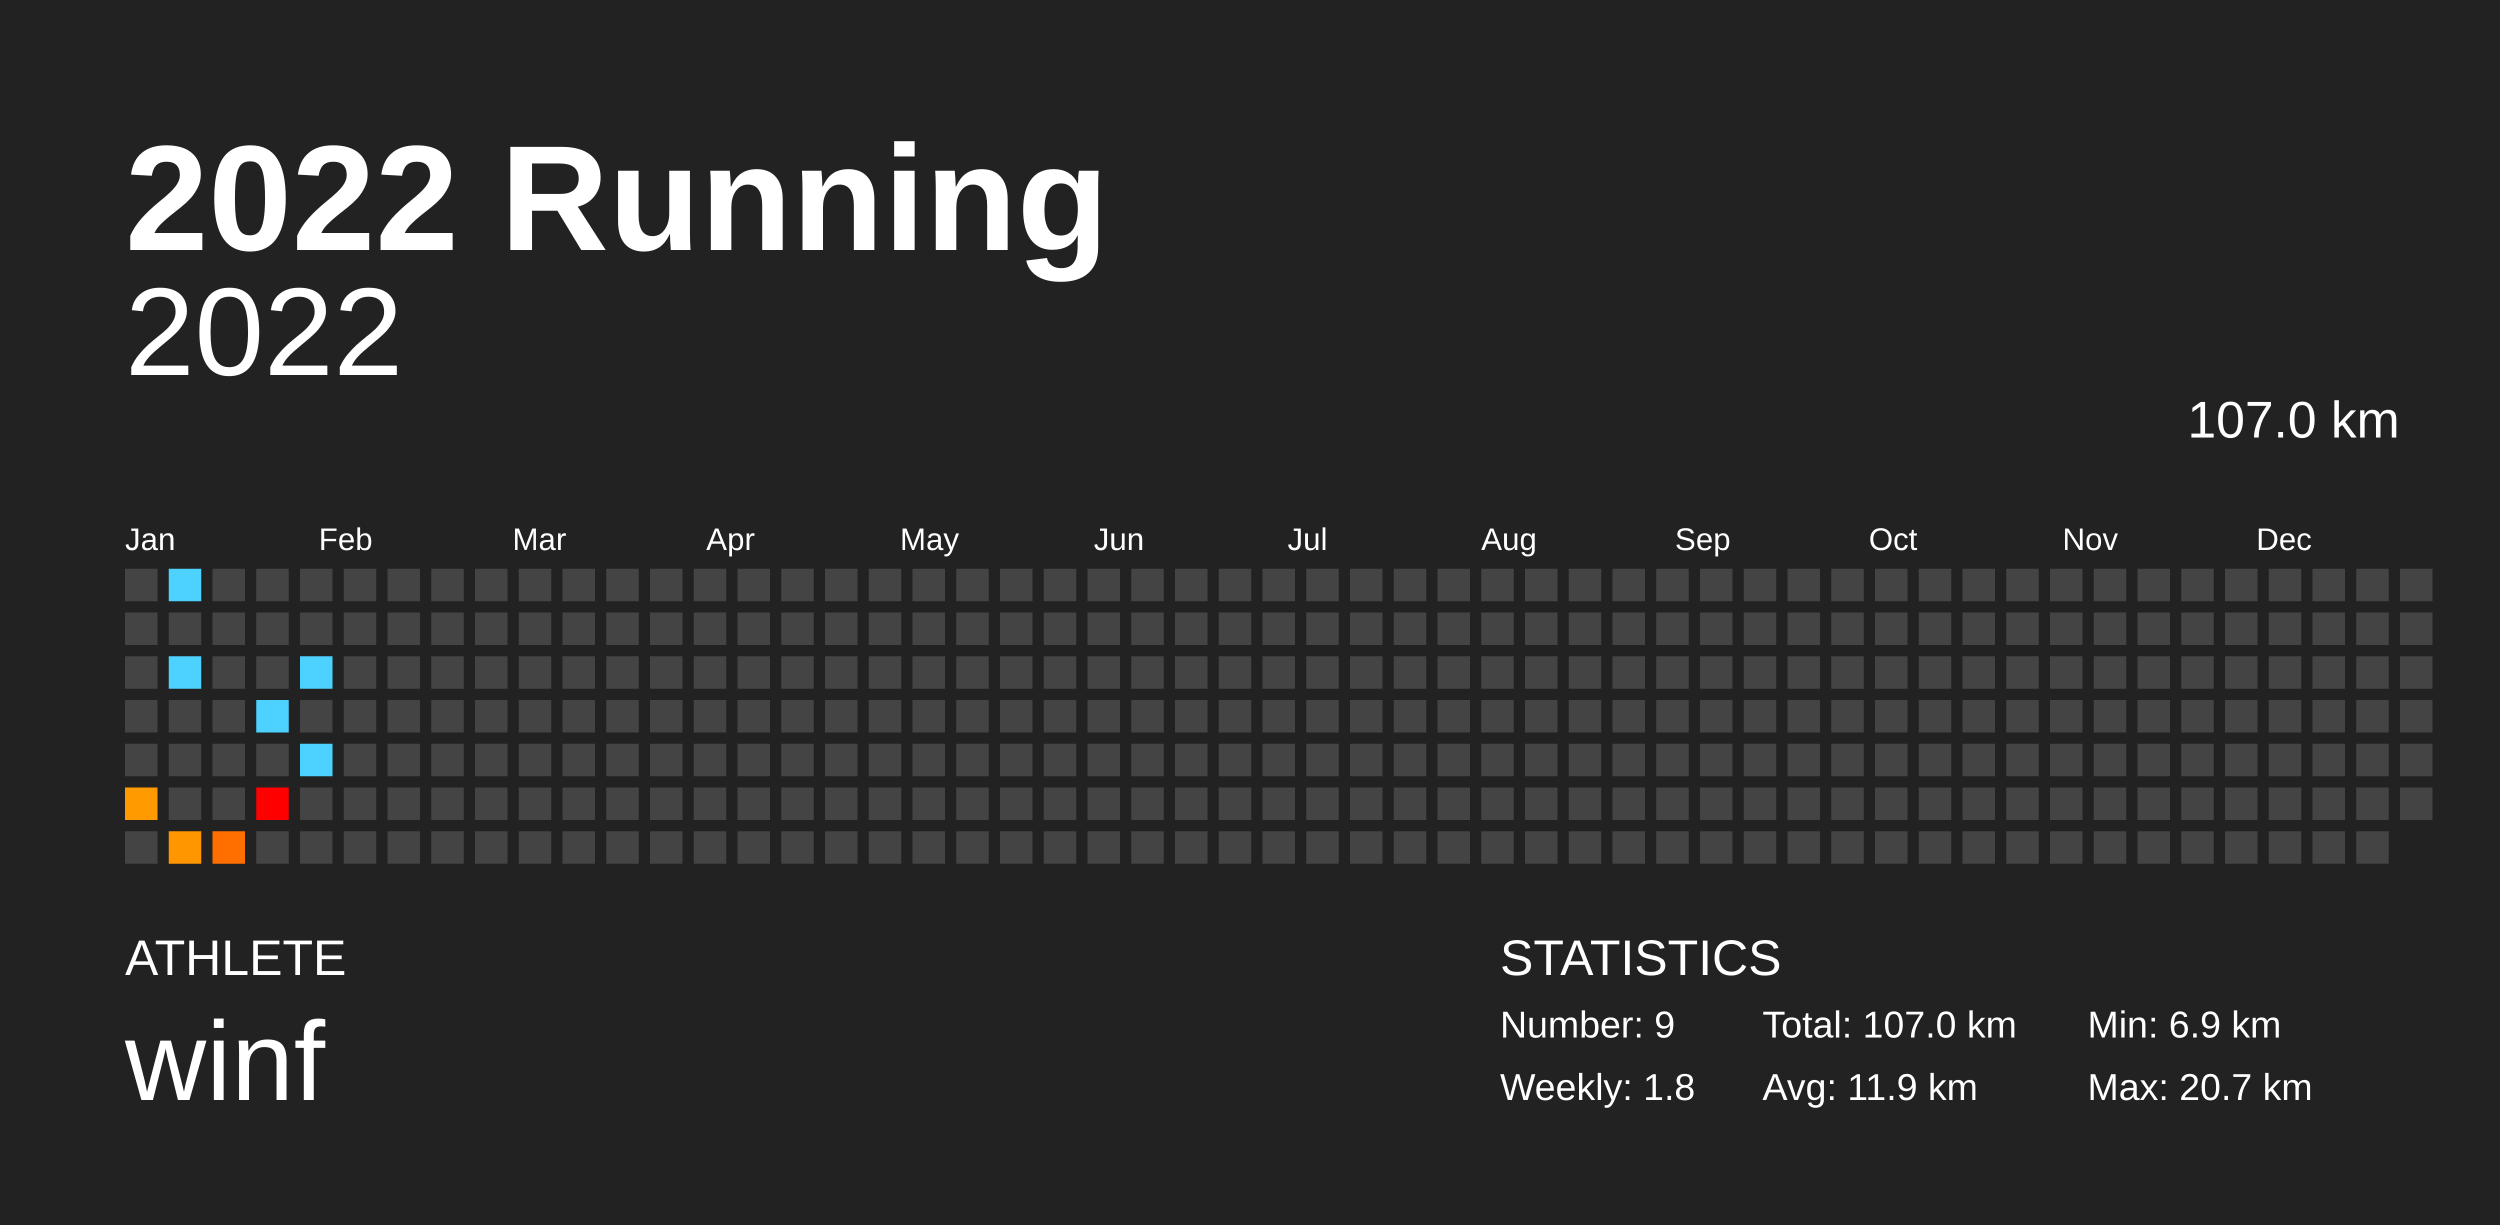
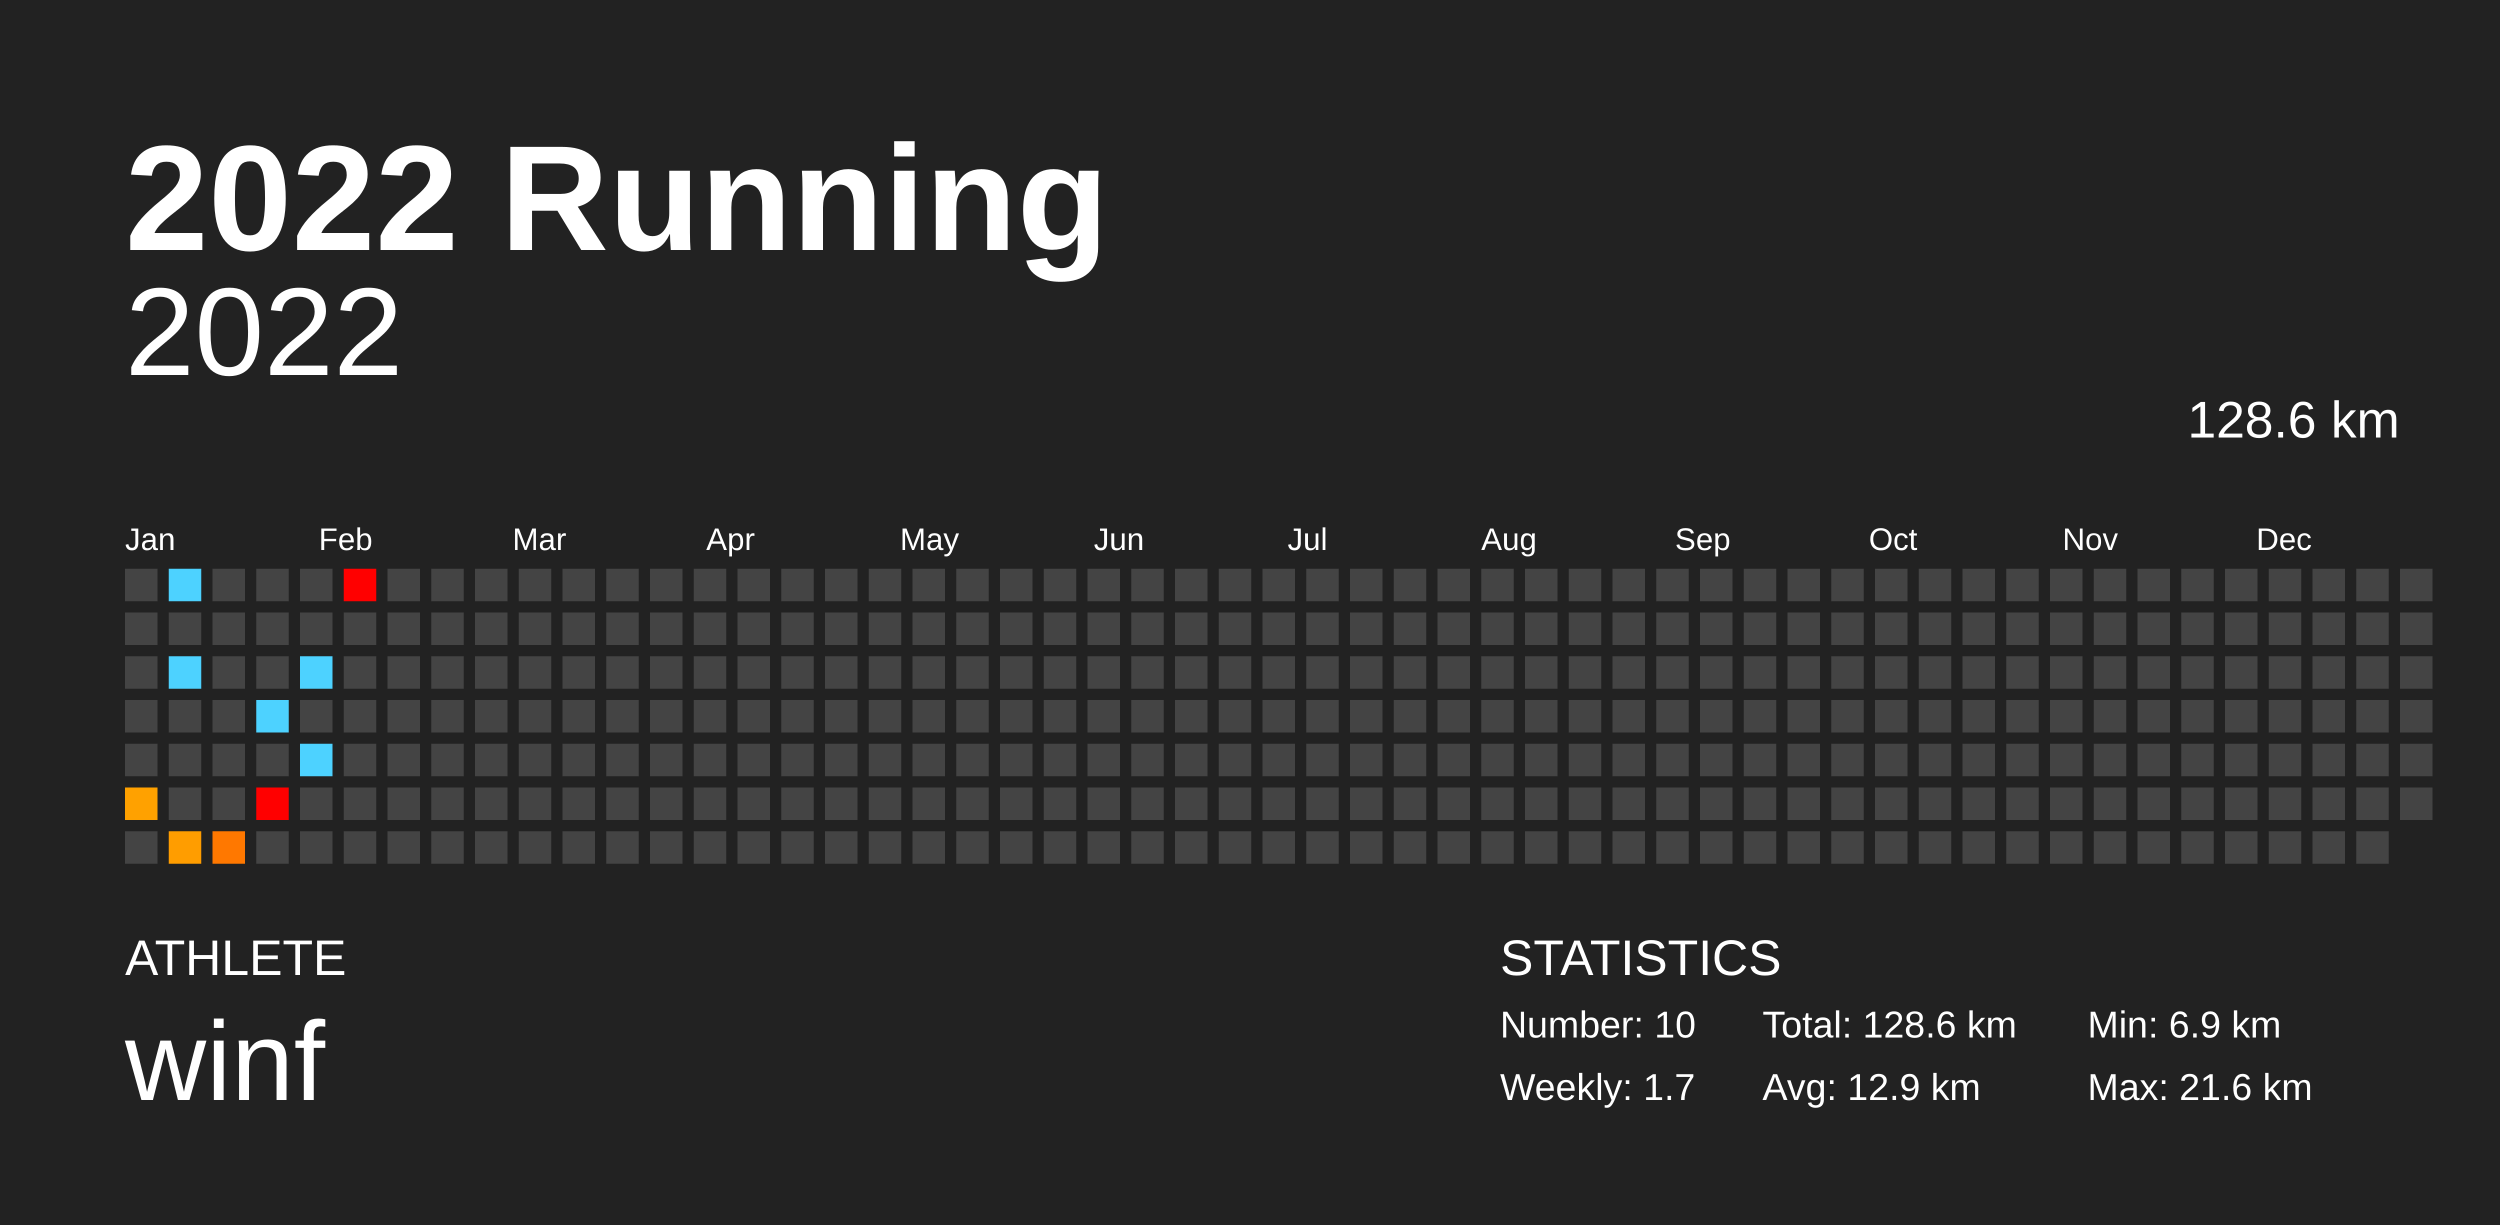
<svg xmlns="http://www.w3.org/2000/svg" baseProfile="full" height="98mm" version="1.1" viewBox="0,0,200,98" width="200mm">
  <defs />
  <rect fill="#222222" height="98" width="200" x="0" y="0" />
  <text fill="#FFFFFF" style="font-size:12px; font-family:Arial; font-weight:bold;" x="10" y="20">2022 Running</text>
  <text fill="#FFFFFF" style="font-size:4px; font-family:Arial" x="10" y="78">ATHLETE</text>
  <text fill="#FFFFFF" style="font-size:9px; font-family:Arial" x="10" y="88">winf</text>
  <text fill="#FFFFFF" style="font-size:4px; font-family:Arial" x="120" y="78">STATISTICS</text>
-   <text fill="#FFFFFF" style="font-size:3px; font-family:Arial" x="120" y="83">Number: 9</text>
-   <text fill="#FFFFFF" style="font-size:3px; font-family:Arial" x="120" y="88">Weekly: 1.8</text>
-   <text fill="#FFFFFF" style="font-size:3px; font-family:Arial" x="141" y="83">Total: 107.0 km</text>
-   <text fill="#FFFFFF" style="font-size:3px; font-family:Arial" x="141" y="88">Avg: 11.9 km</text>
+   <text fill="#FFFFFF" style="font-size:3px; font-family:Arial" x="120" y="83">Number: 10</text>
+   <text fill="#FFFFFF" style="font-size:3px; font-family:Arial" x="120" y="88">Weekly: 1.7</text>
+   <text fill="#FFFFFF" style="font-size:3px; font-family:Arial" x="141" y="83">Total: 128.6 km</text>
+   <text fill="#FFFFFF" style="font-size:3px; font-family:Arial" x="141" y="88">Avg: 12.9 km</text>
  <text fill="#FFFFFF" style="font-size:3px; font-family:Arial" x="167" y="83">Min: 6.9 km</text>
-   <text fill="#FFFFFF" style="font-size:3px; font-family:Arial" x="167" y="88">Max: 20.7 km</text>
+   <text fill="#FFFFFF" style="font-size:3px; font-family:Arial" x="167" y="88">Max: 21.6 km</text>
  <text alignment-baseline="hanging" fill="#FFFFFF" style="font-size:10.0px; font-family:Arial;" x="10" y="30">2022</text>
-   <text alignment-baseline="hanging" fill="#FFFFFF" style="font-size:4.125px; font-family:Arial;" x="175" y="35">107.0 km</text>
+   <text alignment-baseline="hanging" fill="#FFFFFF" style="font-size:4.125px; font-family:Arial;" x="175" y="35">128.6 km</text>
  <text fill="#FFFFFF" style="font-size:2.5px; font-family:Arial" x="10.0" y="44">Jan</text>
  <text fill="#FFFFFF" style="font-size:2.5px; font-family:Arial" x="25.5" y="44">Feb</text>
  <text fill="#FFFFFF" style="font-size:2.5px; font-family:Arial" x="41.0" y="44">Mar</text>
  <text fill="#FFFFFF" style="font-size:2.5px; font-family:Arial" x="56.5" y="44">Apr</text>
  <text fill="#FFFFFF" style="font-size:2.5px; font-family:Arial" x="72.0" y="44">May</text>
  <text fill="#FFFFFF" style="font-size:2.5px; font-family:Arial" x="87.5" y="44">Jun</text>
  <text fill="#FFFFFF" style="font-size:2.5px; font-family:Arial" x="103.0" y="44">Jul</text>
  <text fill="#FFFFFF" style="font-size:2.5px; font-family:Arial" x="118.5" y="44">Aug</text>
  <text fill="#FFFFFF" style="font-size:2.5px; font-family:Arial" x="134.0" y="44">Sep</text>
  <text fill="#FFFFFF" style="font-size:2.5px; font-family:Arial" x="149.5" y="44">Oct</text>
  <text fill="#FFFFFF" style="font-size:2.5px; font-family:Arial" x="165.0" y="44">Nov</text>
  <text fill="#FFFFFF" style="font-size:2.5px; font-family:Arial" x="180.5" y="44">Dec</text>
  <rect fill="#444444" height="2.6" width="2.6" x="10.0" y="45.5" />
  <rect fill="#444444" height="2.6" width="2.6" x="10.0" y="49.0" />
  <rect fill="#444444" height="2.6" width="2.6" x="10.0" y="52.5" />
  <rect fill="#444444" height="2.6" width="2.6" x="10.0" y="56.0" />
  <rect fill="#444444" height="2.6" width="2.6" x="10.0" y="59.5" />
-   <rect fill="#ff9b00" height="2.6" width="2.6" x="10.0" y="63.0" />
+   <rect fill="#ffa100" height="2.6" width="2.6" x="10.0" y="63.0" />
  <rect fill="#444444" height="2.6" width="2.6" x="10.0" y="66.5" />
  <rect fill="#4dd2ff" height="2.6" width="2.6" x="13.5" y="45.5" />
  <rect fill="#444444" height="2.6" width="2.6" x="13.5" y="49.0" />
  <rect fill="#4dd2ff" height="2.6" width="2.6" x="13.5" y="52.5" />
  <rect fill="#444444" height="2.6" width="2.6" x="13.5" y="56.0" />
  <rect fill="#444444" height="2.6" width="2.6" x="13.5" y="59.5" />
  <rect fill="#444444" height="2.6" width="2.6" x="13.5" y="63.0" />
-   <rect fill="#ff9600" height="2.6" width="2.6" x="13.5" y="66.5" />
+   <rect fill="#ff9d00" height="2.6" width="2.6" x="13.5" y="66.5" />
  <rect fill="#444444" height="2.6" width="2.6" x="17.0" y="45.5" />
  <rect fill="#444444" height="2.6" width="2.6" x="17.0" y="49.0" />
  <rect fill="#444444" height="2.6" width="2.6" x="17.0" y="52.5" />
  <rect fill="#444444" height="2.6" width="2.6" x="17.0" y="56.0" />
  <rect fill="#444444" height="2.6" width="2.6" x="17.0" y="59.5" />
  <rect fill="#444444" height="2.6" width="2.6" x="17.0" y="63.0" />
-   <rect fill="#ff6f00" height="2.6" width="2.6" x="17.0" y="66.5" />
+   <rect fill="#ff7800" height="2.6" width="2.6" x="17.0" y="66.5" />
  <rect fill="#444444" height="2.6" width="2.6" x="20.5" y="45.5" />
  <rect fill="#444444" height="2.6" width="2.6" x="20.5" y="49.0" />
  <rect fill="#444444" height="2.6" width="2.6" x="20.5" y="52.5" />
  <rect fill="#4dd2ff" height="2.6" width="2.6" x="20.5" y="56.0" />
  <rect fill="#444444" height="2.6" width="2.6" x="20.5" y="59.5" />
  <rect fill="red" height="2.6" width="2.6" x="20.5" y="63.0" />
  <rect fill="#444444" height="2.6" width="2.6" x="20.5" y="66.5" />
  <rect fill="#444444" height="2.6" width="2.6" x="24.0" y="45.5" />
  <rect fill="#444444" height="2.6" width="2.6" x="24.0" y="49.0" />
  <rect fill="#4dd2ff" height="2.6" width="2.6" x="24.0" y="52.5" />
  <rect fill="#444444" height="2.6" width="2.6" x="24.0" y="56.0" />
  <rect fill="#4dd2ff" height="2.6" width="2.6" x="24.0" y="59.5" />
  <rect fill="#444444" height="2.6" width="2.6" x="24.0" y="63.0" />
  <rect fill="#444444" height="2.6" width="2.6" x="24.0" y="66.5" />
-   <rect fill="#444444" height="2.6" width="2.6" x="27.5" y="45.5" />
+   <rect fill="red" height="2.6" width="2.6" x="27.5" y="45.5" />
  <rect fill="#444444" height="2.6" width="2.6" x="27.5" y="49.0" />
  <rect fill="#444444" height="2.6" width="2.6" x="27.5" y="52.5" />
  <rect fill="#444444" height="2.6" width="2.6" x="27.5" y="56.0" />
  <rect fill="#444444" height="2.6" width="2.6" x="27.5" y="59.5" />
  <rect fill="#444444" height="2.6" width="2.6" x="27.5" y="63.0" />
  <rect fill="#444444" height="2.6" width="2.6" x="27.5" y="66.5" />
  <rect fill="#444444" height="2.6" width="2.6" x="31.0" y="45.5" />
  <rect fill="#444444" height="2.6" width="2.6" x="31.0" y="49.0" />
  <rect fill="#444444" height="2.6" width="2.6" x="31.0" y="52.5" />
  <rect fill="#444444" height="2.6" width="2.6" x="31.0" y="56.0" />
  <rect fill="#444444" height="2.6" width="2.6" x="31.0" y="59.5" />
  <rect fill="#444444" height="2.6" width="2.6" x="31.0" y="63.0" />
  <rect fill="#444444" height="2.6" width="2.6" x="31.0" y="66.5" />
  <rect fill="#444444" height="2.6" width="2.6" x="34.5" y="45.5" />
  <rect fill="#444444" height="2.6" width="2.6" x="34.5" y="49.0" />
  <rect fill="#444444" height="2.6" width="2.6" x="34.5" y="52.5" />
  <rect fill="#444444" height="2.6" width="2.6" x="34.5" y="56.0" />
  <rect fill="#444444" height="2.6" width="2.6" x="34.5" y="59.5" />
  <rect fill="#444444" height="2.6" width="2.6" x="34.5" y="63.0" />
  <rect fill="#444444" height="2.6" width="2.6" x="34.5" y="66.5" />
  <rect fill="#444444" height="2.6" width="2.6" x="38.0" y="45.5" />
  <rect fill="#444444" height="2.6" width="2.6" x="38.0" y="49.0" />
  <rect fill="#444444" height="2.6" width="2.6" x="38.0" y="52.5" />
  <rect fill="#444444" height="2.6" width="2.6" x="38.0" y="56.0" />
  <rect fill="#444444" height="2.6" width="2.6" x="38.0" y="59.5" />
  <rect fill="#444444" height="2.6" width="2.6" x="38.0" y="63.0" />
  <rect fill="#444444" height="2.6" width="2.6" x="38.0" y="66.5" />
  <rect fill="#444444" height="2.6" width="2.6" x="41.5" y="45.5" />
  <rect fill="#444444" height="2.6" width="2.6" x="41.5" y="49.0" />
  <rect fill="#444444" height="2.6" width="2.6" x="41.5" y="52.5" />
  <rect fill="#444444" height="2.6" width="2.6" x="41.5" y="56.0" />
  <rect fill="#444444" height="2.6" width="2.6" x="41.5" y="59.5" />
  <rect fill="#444444" height="2.6" width="2.6" x="41.5" y="63.0" />
  <rect fill="#444444" height="2.6" width="2.6" x="41.5" y="66.5" />
  <rect fill="#444444" height="2.6" width="2.6" x="45.0" y="45.5" />
  <rect fill="#444444" height="2.6" width="2.6" x="45.0" y="49.0" />
  <rect fill="#444444" height="2.6" width="2.6" x="45.0" y="52.5" />
  <rect fill="#444444" height="2.6" width="2.6" x="45.0" y="56.0" />
  <rect fill="#444444" height="2.6" width="2.6" x="45.0" y="59.5" />
  <rect fill="#444444" height="2.6" width="2.6" x="45.0" y="63.0" />
  <rect fill="#444444" height="2.6" width="2.6" x="45.0" y="66.5" />
  <rect fill="#444444" height="2.6" width="2.6" x="48.5" y="45.5" />
  <rect fill="#444444" height="2.6" width="2.6" x="48.5" y="49.0" />
  <rect fill="#444444" height="2.6" width="2.6" x="48.5" y="52.5" />
  <rect fill="#444444" height="2.6" width="2.6" x="48.5" y="56.0" />
  <rect fill="#444444" height="2.6" width="2.6" x="48.5" y="59.5" />
  <rect fill="#444444" height="2.6" width="2.6" x="48.5" y="63.0" />
  <rect fill="#444444" height="2.6" width="2.6" x="48.5" y="66.5" />
  <rect fill="#444444" height="2.6" width="2.6" x="52.0" y="45.5" />
  <rect fill="#444444" height="2.6" width="2.6" x="52.0" y="49.0" />
  <rect fill="#444444" height="2.6" width="2.6" x="52.0" y="52.5" />
  <rect fill="#444444" height="2.6" width="2.6" x="52.0" y="56.0" />
  <rect fill="#444444" height="2.6" width="2.6" x="52.0" y="59.5" />
  <rect fill="#444444" height="2.6" width="2.6" x="52.0" y="63.0" />
  <rect fill="#444444" height="2.6" width="2.6" x="52.0" y="66.5" />
  <rect fill="#444444" height="2.6" width="2.6" x="55.5" y="45.5" />
  <rect fill="#444444" height="2.6" width="2.6" x="55.5" y="49.0" />
  <rect fill="#444444" height="2.6" width="2.6" x="55.5" y="52.5" />
  <rect fill="#444444" height="2.6" width="2.6" x="55.5" y="56.0" />
  <rect fill="#444444" height="2.6" width="2.6" x="55.5" y="59.5" />
  <rect fill="#444444" height="2.6" width="2.6" x="55.5" y="63.0" />
  <rect fill="#444444" height="2.6" width="2.6" x="55.5" y="66.5" />
  <rect fill="#444444" height="2.6" width="2.6" x="59.0" y="45.5" />
  <rect fill="#444444" height="2.6" width="2.6" x="59.0" y="49.0" />
  <rect fill="#444444" height="2.6" width="2.6" x="59.0" y="52.5" />
  <rect fill="#444444" height="2.6" width="2.6" x="59.0" y="56.0" />
  <rect fill="#444444" height="2.6" width="2.6" x="59.0" y="59.5" />
  <rect fill="#444444" height="2.6" width="2.6" x="59.0" y="63.0" />
  <rect fill="#444444" height="2.6" width="2.6" x="59.0" y="66.5" />
  <rect fill="#444444" height="2.6" width="2.6" x="62.5" y="45.5" />
  <rect fill="#444444" height="2.6" width="2.6" x="62.5" y="49.0" />
  <rect fill="#444444" height="2.6" width="2.6" x="62.5" y="52.5" />
  <rect fill="#444444" height="2.6" width="2.6" x="62.5" y="56.0" />
  <rect fill="#444444" height="2.6" width="2.6" x="62.5" y="59.5" />
  <rect fill="#444444" height="2.6" width="2.6" x="62.5" y="63.0" />
  <rect fill="#444444" height="2.6" width="2.6" x="62.5" y="66.5" />
  <rect fill="#444444" height="2.6" width="2.6" x="66.0" y="45.5" />
  <rect fill="#444444" height="2.6" width="2.6" x="66.0" y="49.0" />
  <rect fill="#444444" height="2.6" width="2.6" x="66.0" y="52.5" />
  <rect fill="#444444" height="2.6" width="2.6" x="66.0" y="56.0" />
  <rect fill="#444444" height="2.6" width="2.6" x="66.0" y="59.5" />
  <rect fill="#444444" height="2.6" width="2.6" x="66.0" y="63.0" />
  <rect fill="#444444" height="2.6" width="2.6" x="66.0" y="66.5" />
  <rect fill="#444444" height="2.6" width="2.6" x="69.5" y="45.5" />
  <rect fill="#444444" height="2.6" width="2.6" x="69.5" y="49.0" />
  <rect fill="#444444" height="2.6" width="2.6" x="69.5" y="52.5" />
  <rect fill="#444444" height="2.6" width="2.6" x="69.5" y="56.0" />
  <rect fill="#444444" height="2.6" width="2.6" x="69.5" y="59.5" />
  <rect fill="#444444" height="2.6" width="2.6" x="69.5" y="63.0" />
  <rect fill="#444444" height="2.6" width="2.6" x="69.5" y="66.5" />
  <rect fill="#444444" height="2.6" width="2.6" x="73.0" y="45.5" />
  <rect fill="#444444" height="2.6" width="2.6" x="73.0" y="49.0" />
  <rect fill="#444444" height="2.6" width="2.6" x="73.0" y="52.5" />
  <rect fill="#444444" height="2.6" width="2.6" x="73.0" y="56.0" />
  <rect fill="#444444" height="2.6" width="2.6" x="73.0" y="59.5" />
  <rect fill="#444444" height="2.6" width="2.6" x="73.0" y="63.0" />
  <rect fill="#444444" height="2.6" width="2.6" x="73.0" y="66.5" />
  <rect fill="#444444" height="2.6" width="2.6" x="76.5" y="45.5" />
  <rect fill="#444444" height="2.6" width="2.6" x="76.5" y="49.0" />
  <rect fill="#444444" height="2.6" width="2.6" x="76.5" y="52.5" />
  <rect fill="#444444" height="2.6" width="2.6" x="76.5" y="56.0" />
  <rect fill="#444444" height="2.6" width="2.6" x="76.5" y="59.5" />
  <rect fill="#444444" height="2.6" width="2.6" x="76.5" y="63.0" />
  <rect fill="#444444" height="2.6" width="2.6" x="76.5" y="66.5" />
  <rect fill="#444444" height="2.6" width="2.6" x="80.0" y="45.5" />
  <rect fill="#444444" height="2.6" width="2.6" x="80.0" y="49.0" />
  <rect fill="#444444" height="2.6" width="2.6" x="80.0" y="52.5" />
  <rect fill="#444444" height="2.6" width="2.6" x="80.0" y="56.0" />
  <rect fill="#444444" height="2.6" width="2.6" x="80.0" y="59.5" />
  <rect fill="#444444" height="2.6" width="2.6" x="80.0" y="63.0" />
  <rect fill="#444444" height="2.6" width="2.6" x="80.0" y="66.5" />
  <rect fill="#444444" height="2.6" width="2.6" x="83.5" y="45.5" />
  <rect fill="#444444" height="2.6" width="2.6" x="83.5" y="49.0" />
  <rect fill="#444444" height="2.6" width="2.6" x="83.5" y="52.5" />
  <rect fill="#444444" height="2.6" width="2.6" x="83.5" y="56.0" />
  <rect fill="#444444" height="2.6" width="2.6" x="83.5" y="59.5" />
  <rect fill="#444444" height="2.6" width="2.6" x="83.5" y="63.0" />
  <rect fill="#444444" height="2.6" width="2.6" x="83.5" y="66.5" />
  <rect fill="#444444" height="2.6" width="2.6" x="87.0" y="45.5" />
  <rect fill="#444444" height="2.6" width="2.6" x="87.0" y="49.0" />
  <rect fill="#444444" height="2.6" width="2.6" x="87.0" y="52.5" />
  <rect fill="#444444" height="2.6" width="2.6" x="87.0" y="56.0" />
  <rect fill="#444444" height="2.6" width="2.6" x="87.0" y="59.5" />
  <rect fill="#444444" height="2.6" width="2.6" x="87.0" y="63.0" />
  <rect fill="#444444" height="2.6" width="2.6" x="87.0" y="66.5" />
  <rect fill="#444444" height="2.6" width="2.6" x="90.5" y="45.5" />
  <rect fill="#444444" height="2.6" width="2.6" x="90.5" y="49.0" />
  <rect fill="#444444" height="2.6" width="2.6" x="90.5" y="52.5" />
  <rect fill="#444444" height="2.6" width="2.6" x="90.5" y="56.0" />
  <rect fill="#444444" height="2.6" width="2.6" x="90.5" y="59.5" />
  <rect fill="#444444" height="2.6" width="2.6" x="90.5" y="63.0" />
  <rect fill="#444444" height="2.6" width="2.6" x="90.5" y="66.5" />
  <rect fill="#444444" height="2.6" width="2.6" x="94.0" y="45.5" />
  <rect fill="#444444" height="2.6" width="2.6" x="94.0" y="49.0" />
  <rect fill="#444444" height="2.6" width="2.6" x="94.0" y="52.5" />
  <rect fill="#444444" height="2.6" width="2.6" x="94.0" y="56.0" />
  <rect fill="#444444" height="2.6" width="2.6" x="94.0" y="59.5" />
  <rect fill="#444444" height="2.6" width="2.6" x="94.0" y="63.0" />
  <rect fill="#444444" height="2.6" width="2.6" x="94.0" y="66.5" />
  <rect fill="#444444" height="2.6" width="2.6" x="97.5" y="45.5" />
  <rect fill="#444444" height="2.6" width="2.6" x="97.5" y="49.0" />
  <rect fill="#444444" height="2.6" width="2.6" x="97.5" y="52.5" />
  <rect fill="#444444" height="2.6" width="2.6" x="97.5" y="56.0" />
  <rect fill="#444444" height="2.6" width="2.6" x="97.5" y="59.5" />
  <rect fill="#444444" height="2.6" width="2.6" x="97.5" y="63.0" />
  <rect fill="#444444" height="2.6" width="2.6" x="97.5" y="66.5" />
  <rect fill="#444444" height="2.6" width="2.6" x="101.0" y="45.5" />
  <rect fill="#444444" height="2.6" width="2.6" x="101.0" y="49.0" />
  <rect fill="#444444" height="2.6" width="2.6" x="101.0" y="52.5" />
  <rect fill="#444444" height="2.6" width="2.6" x="101.0" y="56.0" />
  <rect fill="#444444" height="2.6" width="2.6" x="101.0" y="59.5" />
  <rect fill="#444444" height="2.6" width="2.6" x="101.0" y="63.0" />
  <rect fill="#444444" height="2.6" width="2.6" x="101.0" y="66.5" />
  <rect fill="#444444" height="2.6" width="2.6" x="104.5" y="45.5" />
  <rect fill="#444444" height="2.6" width="2.6" x="104.5" y="49.0" />
  <rect fill="#444444" height="2.6" width="2.6" x="104.5" y="52.5" />
  <rect fill="#444444" height="2.6" width="2.6" x="104.5" y="56.0" />
  <rect fill="#444444" height="2.6" width="2.6" x="104.5" y="59.5" />
  <rect fill="#444444" height="2.6" width="2.6" x="104.5" y="63.0" />
  <rect fill="#444444" height="2.6" width="2.6" x="104.5" y="66.5" />
  <rect fill="#444444" height="2.6" width="2.6" x="108.0" y="45.5" />
  <rect fill="#444444" height="2.6" width="2.6" x="108.0" y="49.0" />
  <rect fill="#444444" height="2.6" width="2.6" x="108.0" y="52.5" />
  <rect fill="#444444" height="2.6" width="2.6" x="108.0" y="56.0" />
  <rect fill="#444444" height="2.6" width="2.6" x="108.0" y="59.5" />
  <rect fill="#444444" height="2.6" width="2.6" x="108.0" y="63.0" />
  <rect fill="#444444" height="2.6" width="2.6" x="108.0" y="66.5" />
  <rect fill="#444444" height="2.6" width="2.6" x="111.5" y="45.5" />
  <rect fill="#444444" height="2.6" width="2.6" x="111.5" y="49.0" />
  <rect fill="#444444" height="2.6" width="2.6" x="111.5" y="52.5" />
  <rect fill="#444444" height="2.6" width="2.6" x="111.5" y="56.0" />
  <rect fill="#444444" height="2.6" width="2.6" x="111.5" y="59.5" />
  <rect fill="#444444" height="2.6" width="2.6" x="111.5" y="63.0" />
  <rect fill="#444444" height="2.6" width="2.6" x="111.5" y="66.5" />
  <rect fill="#444444" height="2.6" width="2.6" x="115.0" y="45.5" />
  <rect fill="#444444" height="2.6" width="2.6" x="115.0" y="49.0" />
  <rect fill="#444444" height="2.6" width="2.6" x="115.0" y="52.5" />
  <rect fill="#444444" height="2.6" width="2.6" x="115.0" y="56.0" />
  <rect fill="#444444" height="2.6" width="2.6" x="115.0" y="59.5" />
  <rect fill="#444444" height="2.6" width="2.6" x="115.0" y="63.0" />
  <rect fill="#444444" height="2.6" width="2.6" x="115.0" y="66.5" />
  <rect fill="#444444" height="2.6" width="2.6" x="118.5" y="45.5" />
  <rect fill="#444444" height="2.6" width="2.6" x="118.5" y="49.0" />
  <rect fill="#444444" height="2.6" width="2.6" x="118.5" y="52.5" />
  <rect fill="#444444" height="2.6" width="2.6" x="118.5" y="56.0" />
  <rect fill="#444444" height="2.6" width="2.6" x="118.5" y="59.5" />
  <rect fill="#444444" height="2.6" width="2.6" x="118.5" y="63.0" />
  <rect fill="#444444" height="2.6" width="2.6" x="118.5" y="66.5" />
  <rect fill="#444444" height="2.6" width="2.6" x="122.0" y="45.5" />
  <rect fill="#444444" height="2.6" width="2.6" x="122.0" y="49.0" />
  <rect fill="#444444" height="2.6" width="2.6" x="122.0" y="52.5" />
  <rect fill="#444444" height="2.6" width="2.6" x="122.0" y="56.0" />
  <rect fill="#444444" height="2.6" width="2.6" x="122.0" y="59.5" />
  <rect fill="#444444" height="2.6" width="2.6" x="122.0" y="63.0" />
  <rect fill="#444444" height="2.6" width="2.6" x="122.0" y="66.5" />
  <rect fill="#444444" height="2.6" width="2.6" x="125.5" y="45.5" />
  <rect fill="#444444" height="2.6" width="2.6" x="125.5" y="49.0" />
  <rect fill="#444444" height="2.6" width="2.6" x="125.5" y="52.5" />
  <rect fill="#444444" height="2.6" width="2.6" x="125.5" y="56.0" />
  <rect fill="#444444" height="2.6" width="2.6" x="125.5" y="59.5" />
  <rect fill="#444444" height="2.6" width="2.6" x="125.5" y="63.0" />
  <rect fill="#444444" height="2.6" width="2.6" x="125.5" y="66.5" />
  <rect fill="#444444" height="2.6" width="2.6" x="129.0" y="45.5" />
  <rect fill="#444444" height="2.6" width="2.6" x="129.0" y="49.0" />
  <rect fill="#444444" height="2.6" width="2.6" x="129.0" y="52.5" />
  <rect fill="#444444" height="2.6" width="2.6" x="129.0" y="56.0" />
  <rect fill="#444444" height="2.6" width="2.6" x="129.0" y="59.5" />
  <rect fill="#444444" height="2.6" width="2.6" x="129.0" y="63.0" />
  <rect fill="#444444" height="2.6" width="2.6" x="129.0" y="66.5" />
  <rect fill="#444444" height="2.6" width="2.6" x="132.5" y="45.5" />
  <rect fill="#444444" height="2.6" width="2.6" x="132.5" y="49.0" />
  <rect fill="#444444" height="2.6" width="2.6" x="132.5" y="52.5" />
  <rect fill="#444444" height="2.6" width="2.6" x="132.5" y="56.0" />
  <rect fill="#444444" height="2.6" width="2.6" x="132.5" y="59.5" />
  <rect fill="#444444" height="2.6" width="2.6" x="132.5" y="63.0" />
  <rect fill="#444444" height="2.6" width="2.6" x="132.5" y="66.5" />
  <rect fill="#444444" height="2.6" width="2.6" x="136.0" y="45.5" />
  <rect fill="#444444" height="2.6" width="2.6" x="136.0" y="49.0" />
  <rect fill="#444444" height="2.6" width="2.6" x="136.0" y="52.5" />
  <rect fill="#444444" height="2.6" width="2.6" x="136.0" y="56.0" />
  <rect fill="#444444" height="2.6" width="2.6" x="136.0" y="59.5" />
  <rect fill="#444444" height="2.6" width="2.6" x="136.0" y="63.0" />
  <rect fill="#444444" height="2.6" width="2.6" x="136.0" y="66.5" />
  <rect fill="#444444" height="2.6" width="2.6" x="139.5" y="45.5" />
  <rect fill="#444444" height="2.6" width="2.6" x="139.5" y="49.0" />
  <rect fill="#444444" height="2.6" width="2.6" x="139.5" y="52.5" />
  <rect fill="#444444" height="2.6" width="2.6" x="139.5" y="56.0" />
  <rect fill="#444444" height="2.6" width="2.6" x="139.5" y="59.5" />
  <rect fill="#444444" height="2.6" width="2.6" x="139.5" y="63.0" />
  <rect fill="#444444" height="2.6" width="2.6" x="139.5" y="66.5" />
  <rect fill="#444444" height="2.6" width="2.6" x="143.0" y="45.5" />
  <rect fill="#444444" height="2.6" width="2.6" x="143.0" y="49.0" />
  <rect fill="#444444" height="2.6" width="2.6" x="143.0" y="52.5" />
  <rect fill="#444444" height="2.6" width="2.6" x="143.0" y="56.0" />
  <rect fill="#444444" height="2.6" width="2.6" x="143.0" y="59.5" />
  <rect fill="#444444" height="2.6" width="2.6" x="143.0" y="63.0" />
  <rect fill="#444444" height="2.6" width="2.6" x="143.0" y="66.5" />
  <rect fill="#444444" height="2.6" width="2.6" x="146.5" y="45.5" />
  <rect fill="#444444" height="2.6" width="2.6" x="146.5" y="49.0" />
  <rect fill="#444444" height="2.6" width="2.6" x="146.5" y="52.5" />
  <rect fill="#444444" height="2.6" width="2.6" x="146.5" y="56.0" />
  <rect fill="#444444" height="2.6" width="2.6" x="146.5" y="59.5" />
  <rect fill="#444444" height="2.6" width="2.6" x="146.5" y="63.0" />
  <rect fill="#444444" height="2.6" width="2.6" x="146.5" y="66.5" />
  <rect fill="#444444" height="2.6" width="2.6" x="150.0" y="45.5" />
  <rect fill="#444444" height="2.6" width="2.6" x="150.0" y="49.0" />
  <rect fill="#444444" height="2.6" width="2.6" x="150.0" y="52.5" />
  <rect fill="#444444" height="2.6" width="2.6" x="150.0" y="56.0" />
  <rect fill="#444444" height="2.6" width="2.6" x="150.0" y="59.5" />
  <rect fill="#444444" height="2.6" width="2.6" x="150.0" y="63.0" />
  <rect fill="#444444" height="2.6" width="2.6" x="150.0" y="66.5" />
  <rect fill="#444444" height="2.6" width="2.6" x="153.5" y="45.5" />
  <rect fill="#444444" height="2.6" width="2.6" x="153.5" y="49.0" />
  <rect fill="#444444" height="2.6" width="2.6" x="153.5" y="52.5" />
  <rect fill="#444444" height="2.6" width="2.6" x="153.5" y="56.0" />
  <rect fill="#444444" height="2.6" width="2.6" x="153.5" y="59.5" />
  <rect fill="#444444" height="2.6" width="2.6" x="153.5" y="63.0" />
  <rect fill="#444444" height="2.6" width="2.6" x="153.5" y="66.5" />
  <rect fill="#444444" height="2.6" width="2.6" x="157.0" y="45.5" />
  <rect fill="#444444" height="2.6" width="2.6" x="157.0" y="49.0" />
  <rect fill="#444444" height="2.6" width="2.6" x="157.0" y="52.5" />
  <rect fill="#444444" height="2.6" width="2.6" x="157.0" y="56.0" />
  <rect fill="#444444" height="2.6" width="2.6" x="157.0" y="59.5" />
  <rect fill="#444444" height="2.6" width="2.6" x="157.0" y="63.0" />
  <rect fill="#444444" height="2.6" width="2.6" x="157.0" y="66.5" />
  <rect fill="#444444" height="2.6" width="2.6" x="160.5" y="45.5" />
  <rect fill="#444444" height="2.6" width="2.6" x="160.5" y="49.0" />
  <rect fill="#444444" height="2.6" width="2.6" x="160.5" y="52.5" />
  <rect fill="#444444" height="2.6" width="2.6" x="160.5" y="56.0" />
  <rect fill="#444444" height="2.6" width="2.6" x="160.5" y="59.5" />
  <rect fill="#444444" height="2.6" width="2.6" x="160.5" y="63.0" />
  <rect fill="#444444" height="2.6" width="2.6" x="160.5" y="66.5" />
  <rect fill="#444444" height="2.6" width="2.6" x="164.0" y="45.5" />
  <rect fill="#444444" height="2.6" width="2.6" x="164.0" y="49.0" />
  <rect fill="#444444" height="2.6" width="2.6" x="164.0" y="52.5" />
  <rect fill="#444444" height="2.6" width="2.6" x="164.0" y="56.0" />
  <rect fill="#444444" height="2.6" width="2.6" x="164.0" y="59.5" />
  <rect fill="#444444" height="2.6" width="2.6" x="164.0" y="63.0" />
  <rect fill="#444444" height="2.6" width="2.6" x="164.0" y="66.5" />
  <rect fill="#444444" height="2.6" width="2.6" x="167.5" y="45.5" />
  <rect fill="#444444" height="2.6" width="2.6" x="167.5" y="49.0" />
  <rect fill="#444444" height="2.6" width="2.6" x="167.5" y="52.5" />
  <rect fill="#444444" height="2.6" width="2.6" x="167.5" y="56.0" />
  <rect fill="#444444" height="2.6" width="2.6" x="167.5" y="59.5" />
  <rect fill="#444444" height="2.6" width="2.6" x="167.5" y="63.0" />
  <rect fill="#444444" height="2.6" width="2.6" x="167.5" y="66.5" />
  <rect fill="#444444" height="2.6" width="2.6" x="171.0" y="45.5" />
  <rect fill="#444444" height="2.6" width="2.6" x="171.0" y="49.0" />
  <rect fill="#444444" height="2.6" width="2.6" x="171.0" y="52.5" />
  <rect fill="#444444" height="2.6" width="2.6" x="171.0" y="56.0" />
  <rect fill="#444444" height="2.6" width="2.6" x="171.0" y="59.5" />
  <rect fill="#444444" height="2.6" width="2.6" x="171.0" y="63.0" />
  <rect fill="#444444" height="2.6" width="2.6" x="171.0" y="66.5" />
  <rect fill="#444444" height="2.6" width="2.6" x="174.5" y="45.5" />
  <rect fill="#444444" height="2.6" width="2.6" x="174.5" y="49.0" />
  <rect fill="#444444" height="2.6" width="2.6" x="174.5" y="52.5" />
  <rect fill="#444444" height="2.6" width="2.6" x="174.5" y="56.0" />
  <rect fill="#444444" height="2.6" width="2.6" x="174.5" y="59.5" />
  <rect fill="#444444" height="2.6" width="2.6" x="174.5" y="63.0" />
  <rect fill="#444444" height="2.6" width="2.6" x="174.5" y="66.5" />
  <rect fill="#444444" height="2.6" width="2.6" x="178.0" y="45.5" />
  <rect fill="#444444" height="2.6" width="2.6" x="178.0" y="49.0" />
  <rect fill="#444444" height="2.6" width="2.6" x="178.0" y="52.5" />
  <rect fill="#444444" height="2.6" width="2.6" x="178.0" y="56.0" />
  <rect fill="#444444" height="2.6" width="2.6" x="178.0" y="59.5" />
  <rect fill="#444444" height="2.6" width="2.6" x="178.0" y="63.0" />
  <rect fill="#444444" height="2.6" width="2.6" x="178.0" y="66.5" />
  <rect fill="#444444" height="2.6" width="2.6" x="181.5" y="45.5" />
  <rect fill="#444444" height="2.6" width="2.6" x="181.5" y="49.0" />
  <rect fill="#444444" height="2.6" width="2.6" x="181.5" y="52.5" />
  <rect fill="#444444" height="2.6" width="2.6" x="181.5" y="56.0" />
  <rect fill="#444444" height="2.6" width="2.6" x="181.5" y="59.5" />
  <rect fill="#444444" height="2.6" width="2.6" x="181.5" y="63.0" />
  <rect fill="#444444" height="2.6" width="2.6" x="181.5" y="66.5" />
  <rect fill="#444444" height="2.6" width="2.6" x="185.0" y="45.5" />
  <rect fill="#444444" height="2.6" width="2.6" x="185.0" y="49.0" />
  <rect fill="#444444" height="2.6" width="2.6" x="185.0" y="52.5" />
  <rect fill="#444444" height="2.6" width="2.6" x="185.0" y="56.0" />
  <rect fill="#444444" height="2.6" width="2.6" x="185.0" y="59.5" />
  <rect fill="#444444" height="2.6" width="2.6" x="185.0" y="63.0" />
  <rect fill="#444444" height="2.6" width="2.6" x="185.0" y="66.5" />
  <rect fill="#444444" height="2.6" width="2.6" x="188.5" y="45.5" />
  <rect fill="#444444" height="2.6" width="2.6" x="188.5" y="49.0" />
  <rect fill="#444444" height="2.6" width="2.6" x="188.5" y="52.5" />
  <rect fill="#444444" height="2.6" width="2.6" x="188.5" y="56.0" />
  <rect fill="#444444" height="2.6" width="2.6" x="188.5" y="59.5" />
  <rect fill="#444444" height="2.6" width="2.6" x="188.5" y="63.0" />
  <rect fill="#444444" height="2.6" width="2.6" x="188.5" y="66.5" />
  <rect fill="#444444" height="2.6" width="2.6" x="192.0" y="45.5" />
  <rect fill="#444444" height="2.6" width="2.6" x="192.0" y="49.0" />
  <rect fill="#444444" height="2.6" width="2.6" x="192.0" y="52.5" />
  <rect fill="#444444" height="2.6" width="2.6" x="192.0" y="56.0" />
  <rect fill="#444444" height="2.6" width="2.6" x="192.0" y="59.5" />
  <rect fill="#444444" height="2.6" width="2.6" x="192.0" y="63.0" />
</svg>
